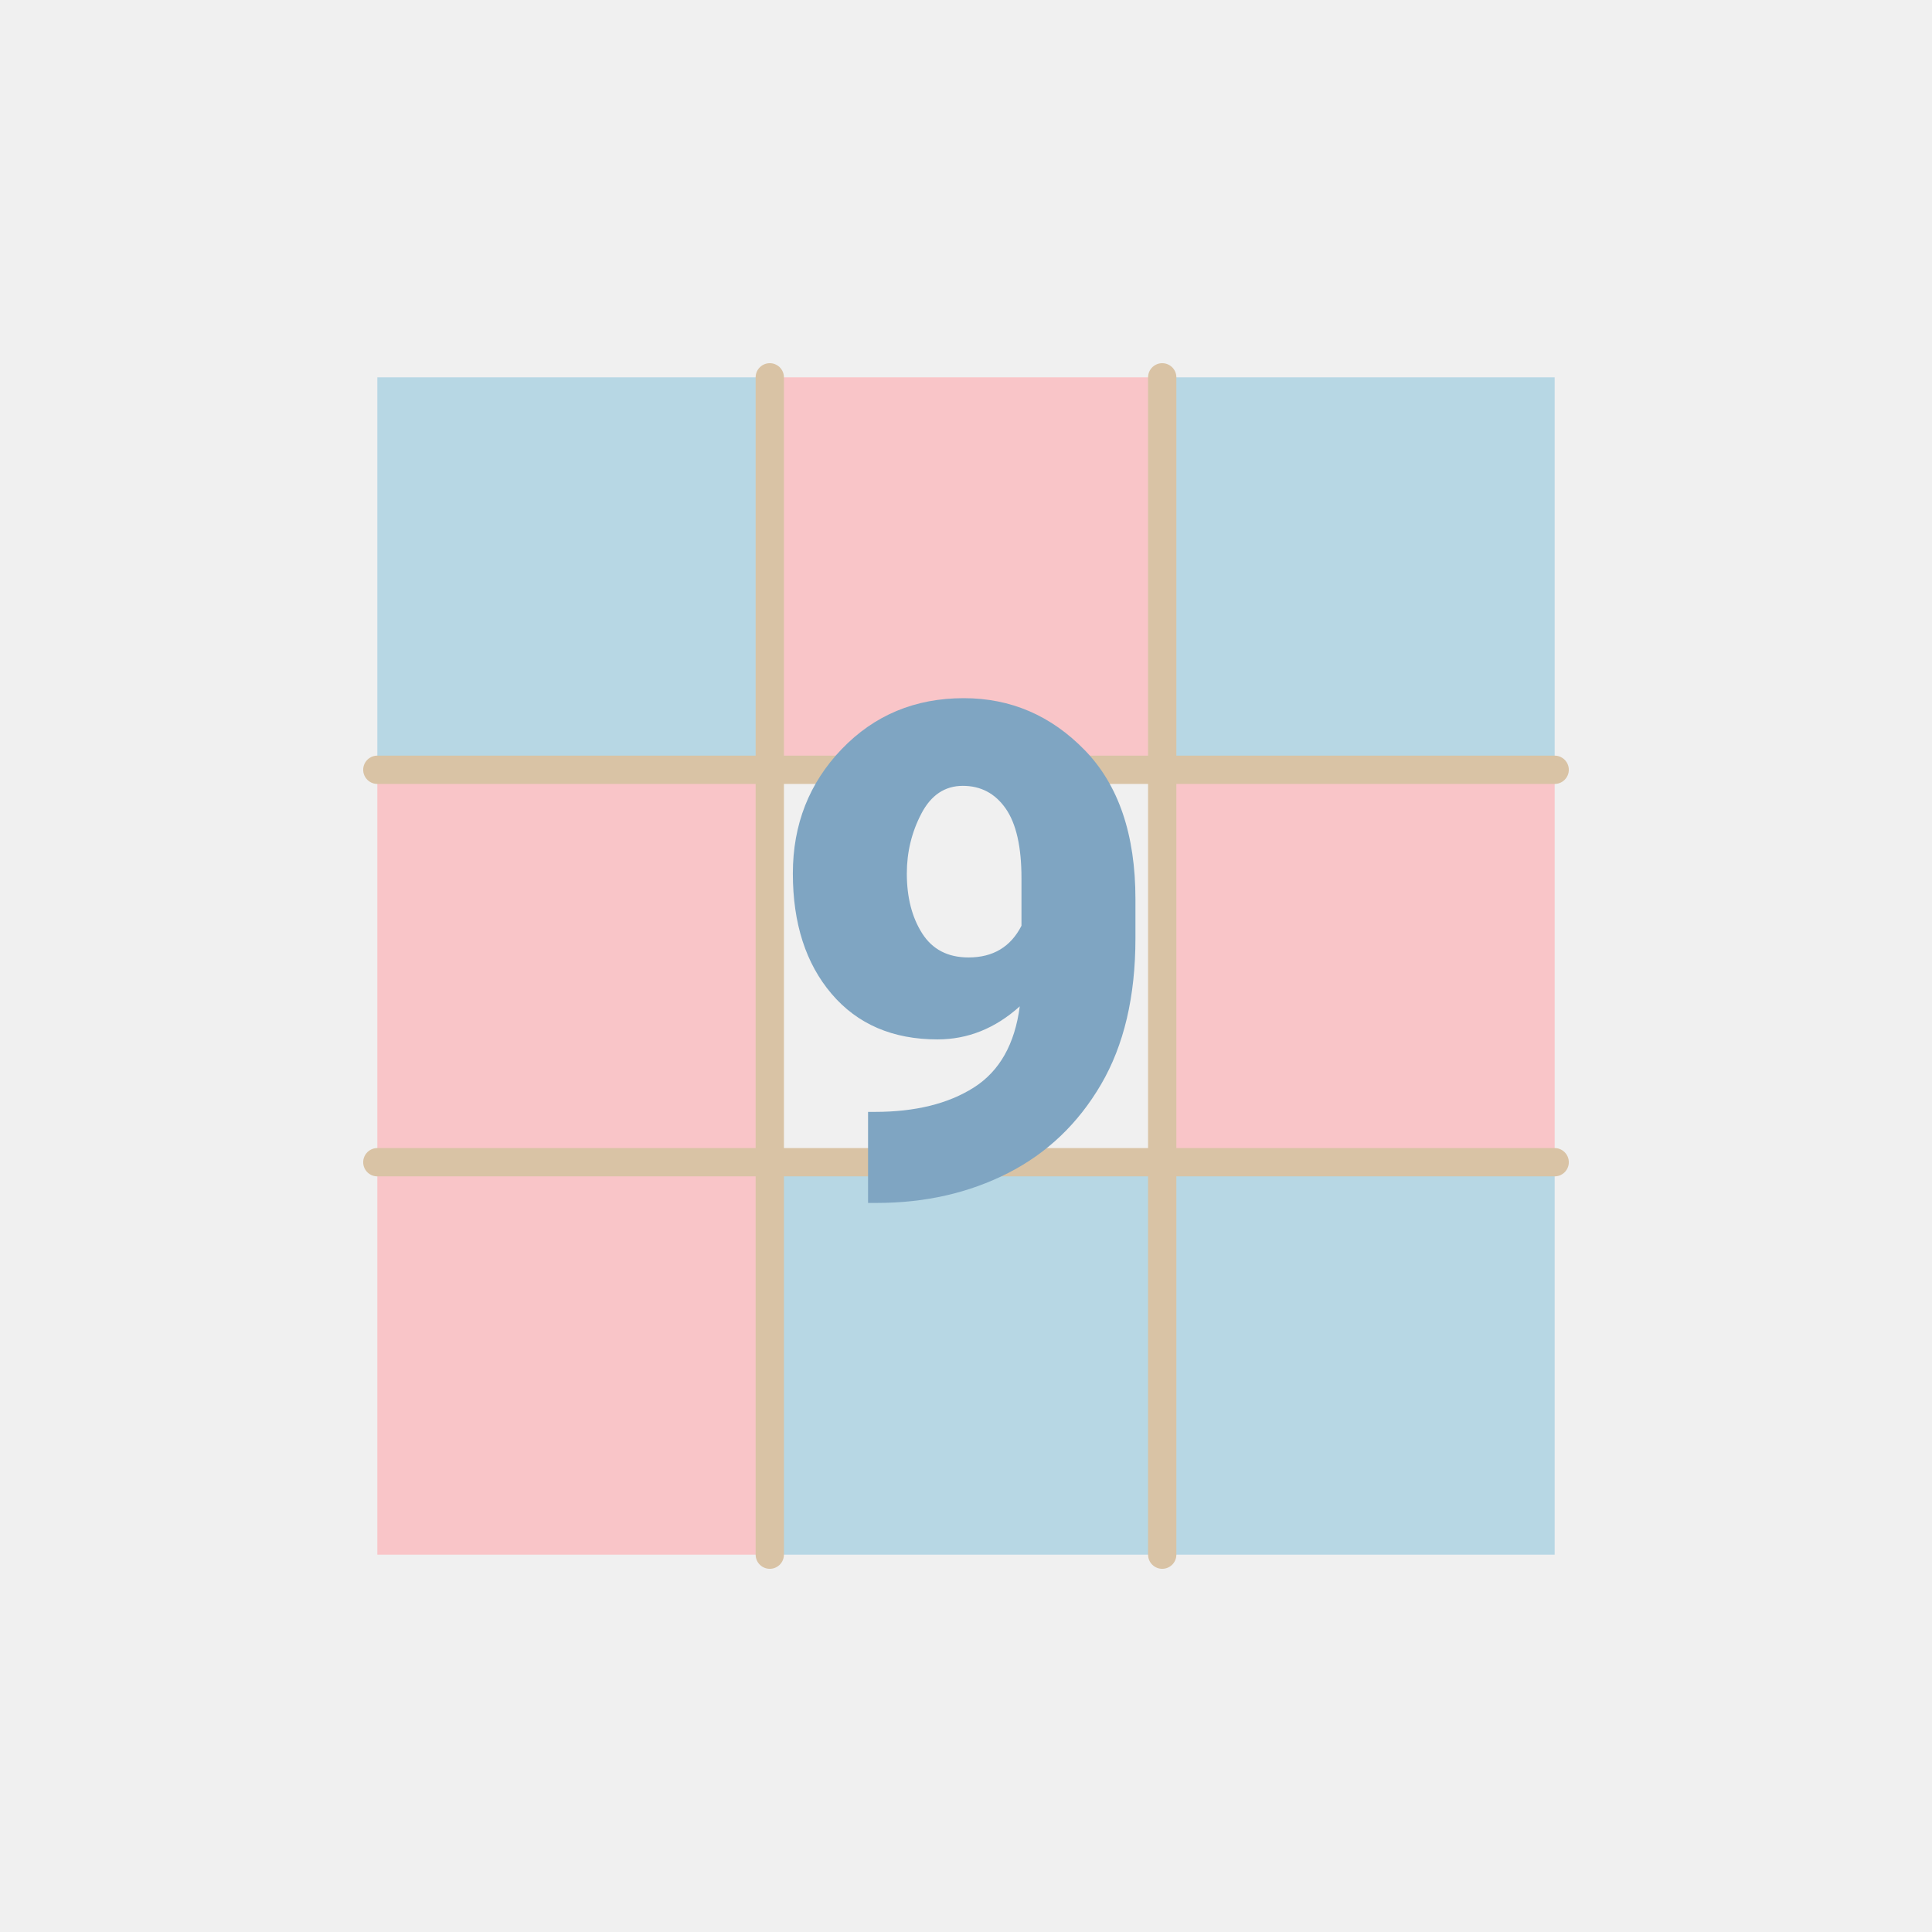
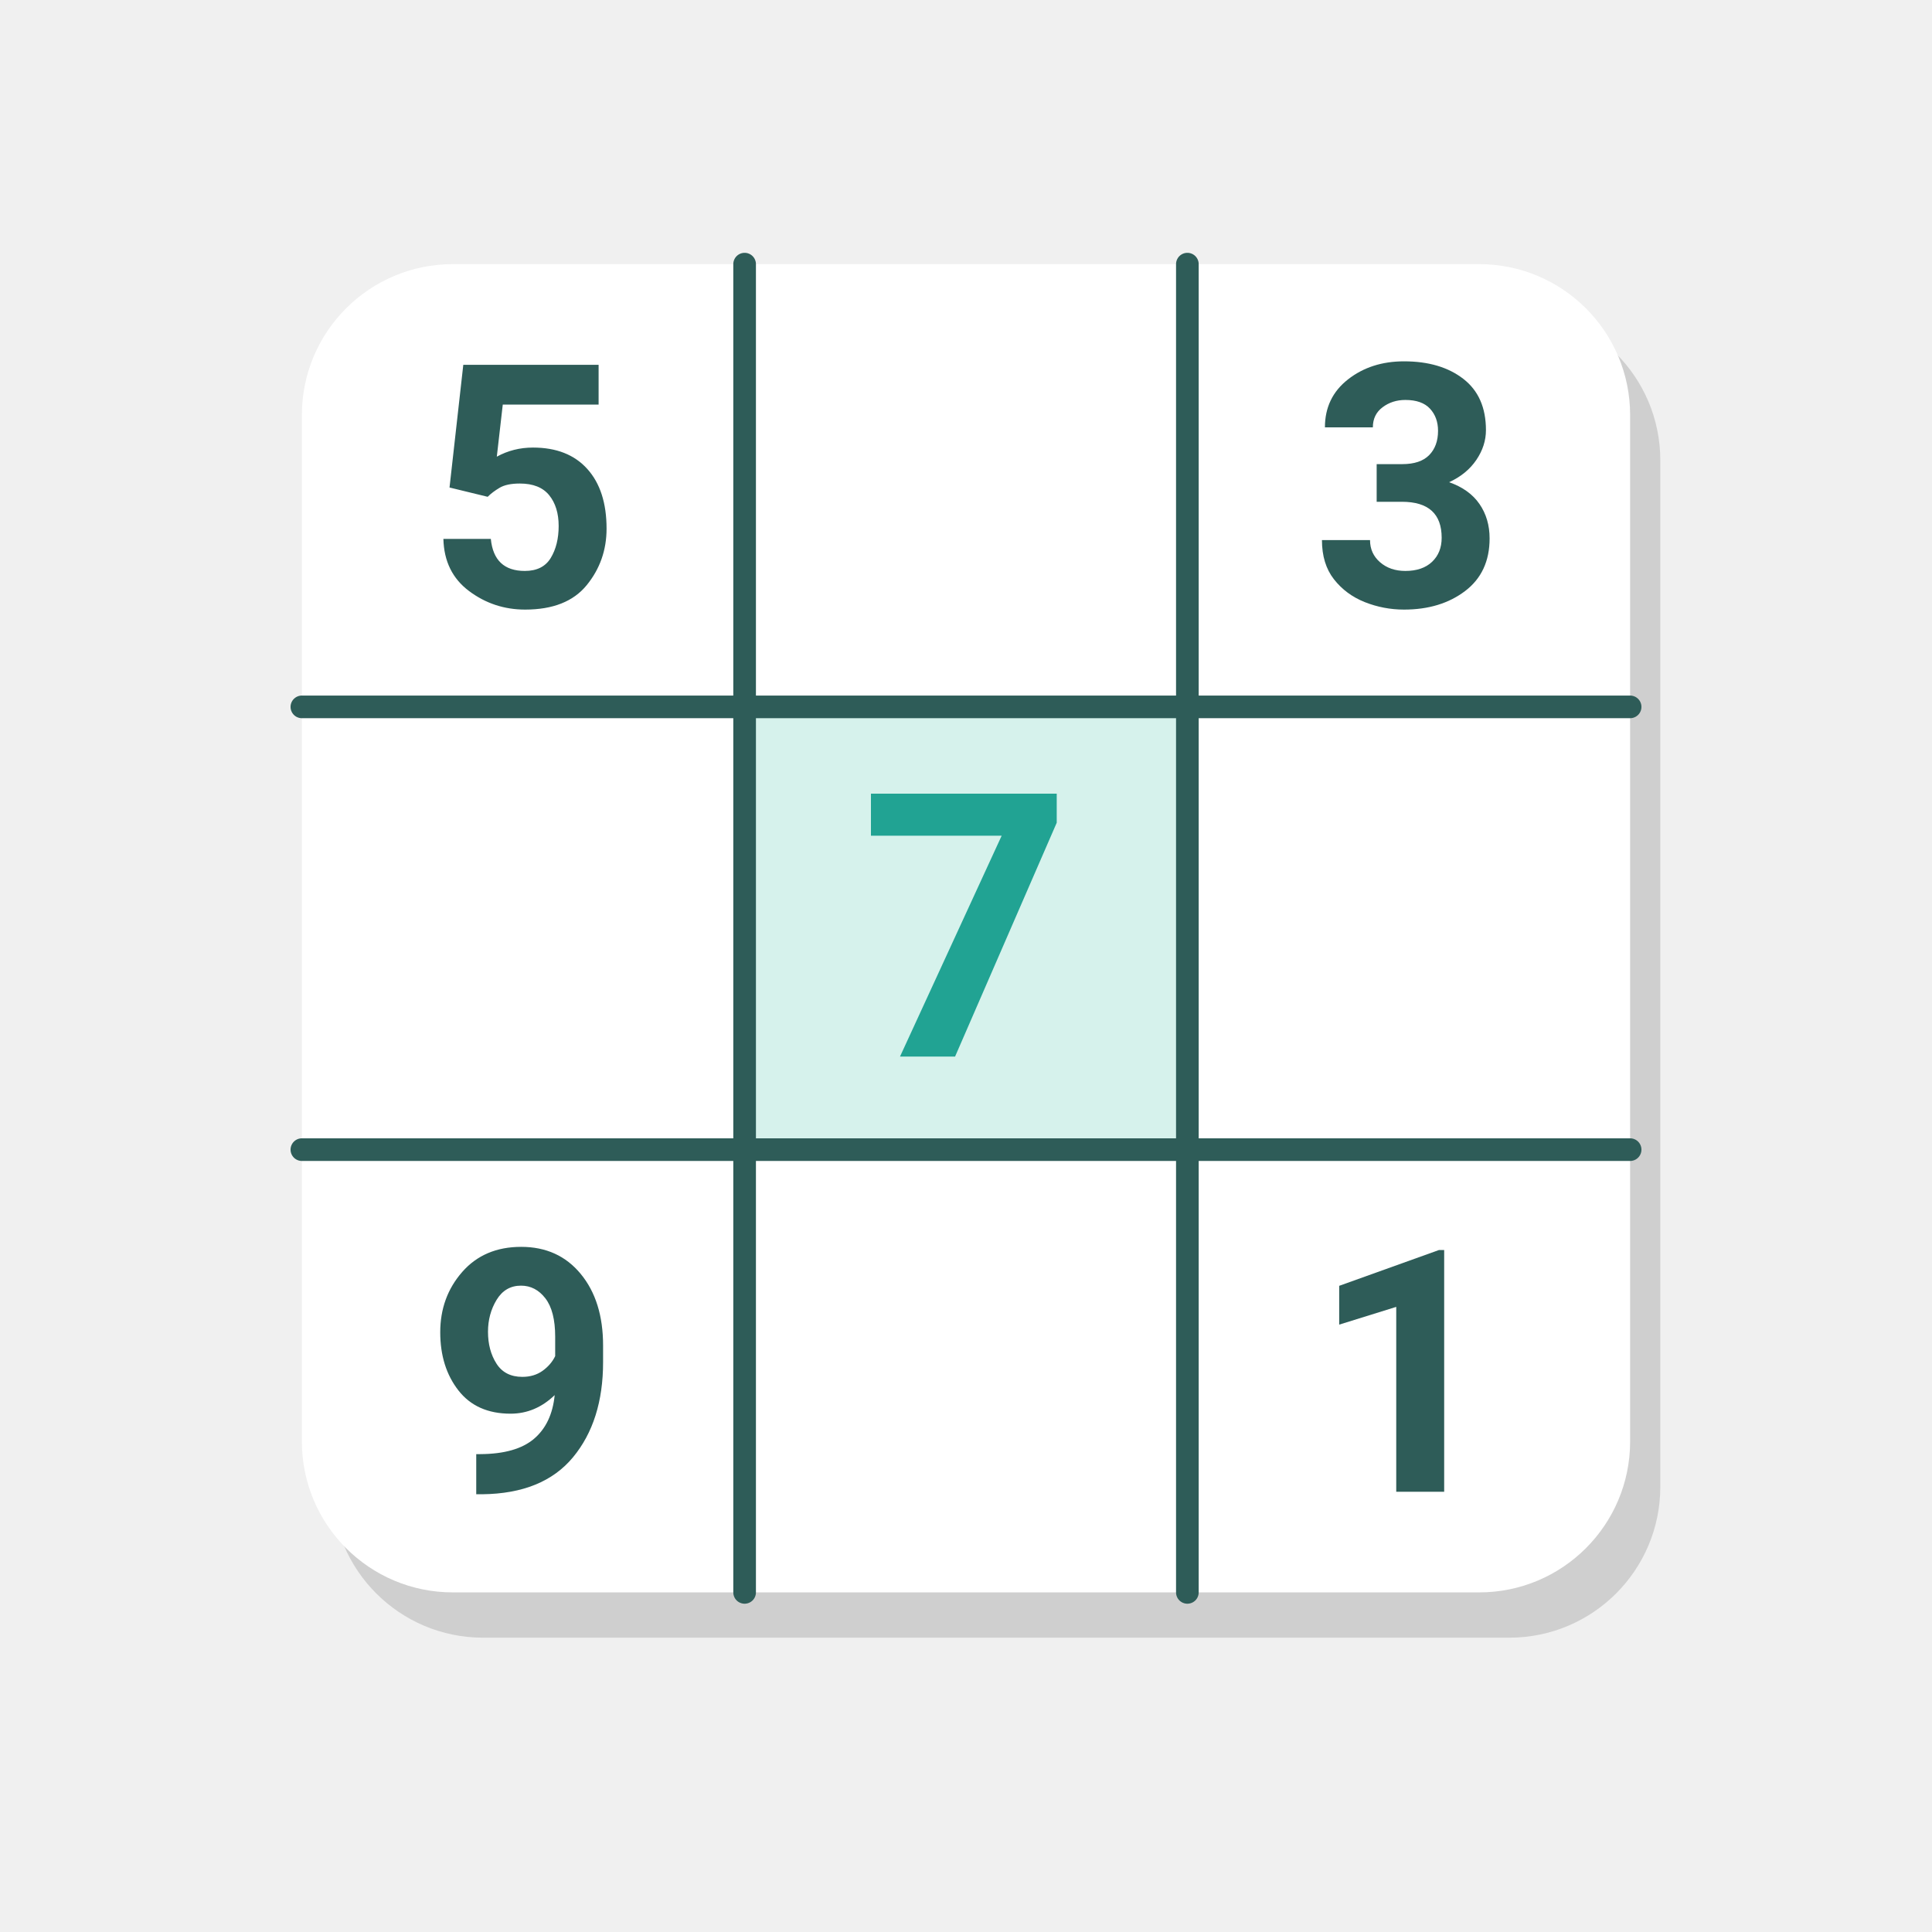
<svg xmlns="http://www.w3.org/2000/svg" viewBox="0 0 1024 1024">
-   <g>
-     <rect x="200" y="200" width="208" height="208" fill="#B7D7E4" />
-     <rect x="408" y="200" width="208" height="208" fill="#F9C5C8" />
-     <rect x="616" y="200" width="208" height="208" fill="#B7D7E4" />
-     <rect x="200" y="408" width="208" height="208" fill="#F9C5C8" />
-     <rect x="616" y="408" width="208" height="208" fill="#F9C5C8" />
-     <rect x="200" y="616" width="208" height="208" fill="#F9C5C8" />
-     <rect x="408" y="616" width="208" height="208" fill="#B7D7E4" />
-     <rect x="616" y="616" width="208" height="208" fill="#B7D7E4" />
+   <rect x="176" y="164" width="704" height="704" rx="80" fill="rgba(0,0,0,0.14)" />
+   <rect x="160" y="140" width="704" height="704" rx="80" fill="#FFFFFF" />
+   <rect x="394.66" y="374.66" width="234.66" height="234.66" fill="#D6F2EC" />
+   <g stroke="#2E5C58" stroke-width="12" stroke-linecap="round">
+     <line x1="394.66" y1="140" x2="394.66" y2="844" />
+     <line x1="629.33" y1="140" x2="629.33" y2="844" />
+     <line x1="160" y1="374.66" x2="864" y2="374.66" />
+     <line x1="160" y1="609.33" x2="864" y2="609.33" />
  </g>
-   <g stroke="#D9C3A5" stroke-width="15" stroke-linecap="round">
-     <line x1="408" y1="200" x2="408" y2="824" />
-     <line x1="616" y1="200" x2="616" y2="824" />
-     <line x1="200" y1="408" x2="824" y2="408" />
-     <line x1="200" y1="616" x2="824" y2="616" />
+   <g font-family="-apple-system,Segoe UI,Roboto,sans-serif" font-weight="700" text-anchor="middle" fill="#2E5C58">
+     <text x="277.33" y="321.33" font-size="180">5</text>
+     <text x="746.67" y="321.33" font-size="180">3</text>
+     <text x="277.33" y="790.67" font-size="180">9</text>
+     <text x="746.67" y="790.67" font-size="180">1</text>
  </g>
-   <text x="512" y="634" text-anchor="middle" font-family="-apple-system,Segoe UI,Roboto,sans-serif" font-size="366" font-weight="800" fill="#7FA5C2">9</text>
+   <text x="512" y="560" font-family="-apple-system,Segoe UI,Roboto,sans-serif" font-size="196" font-weight="700" text-anchor="middle" fill="#21A393">7</text>
</svg>
